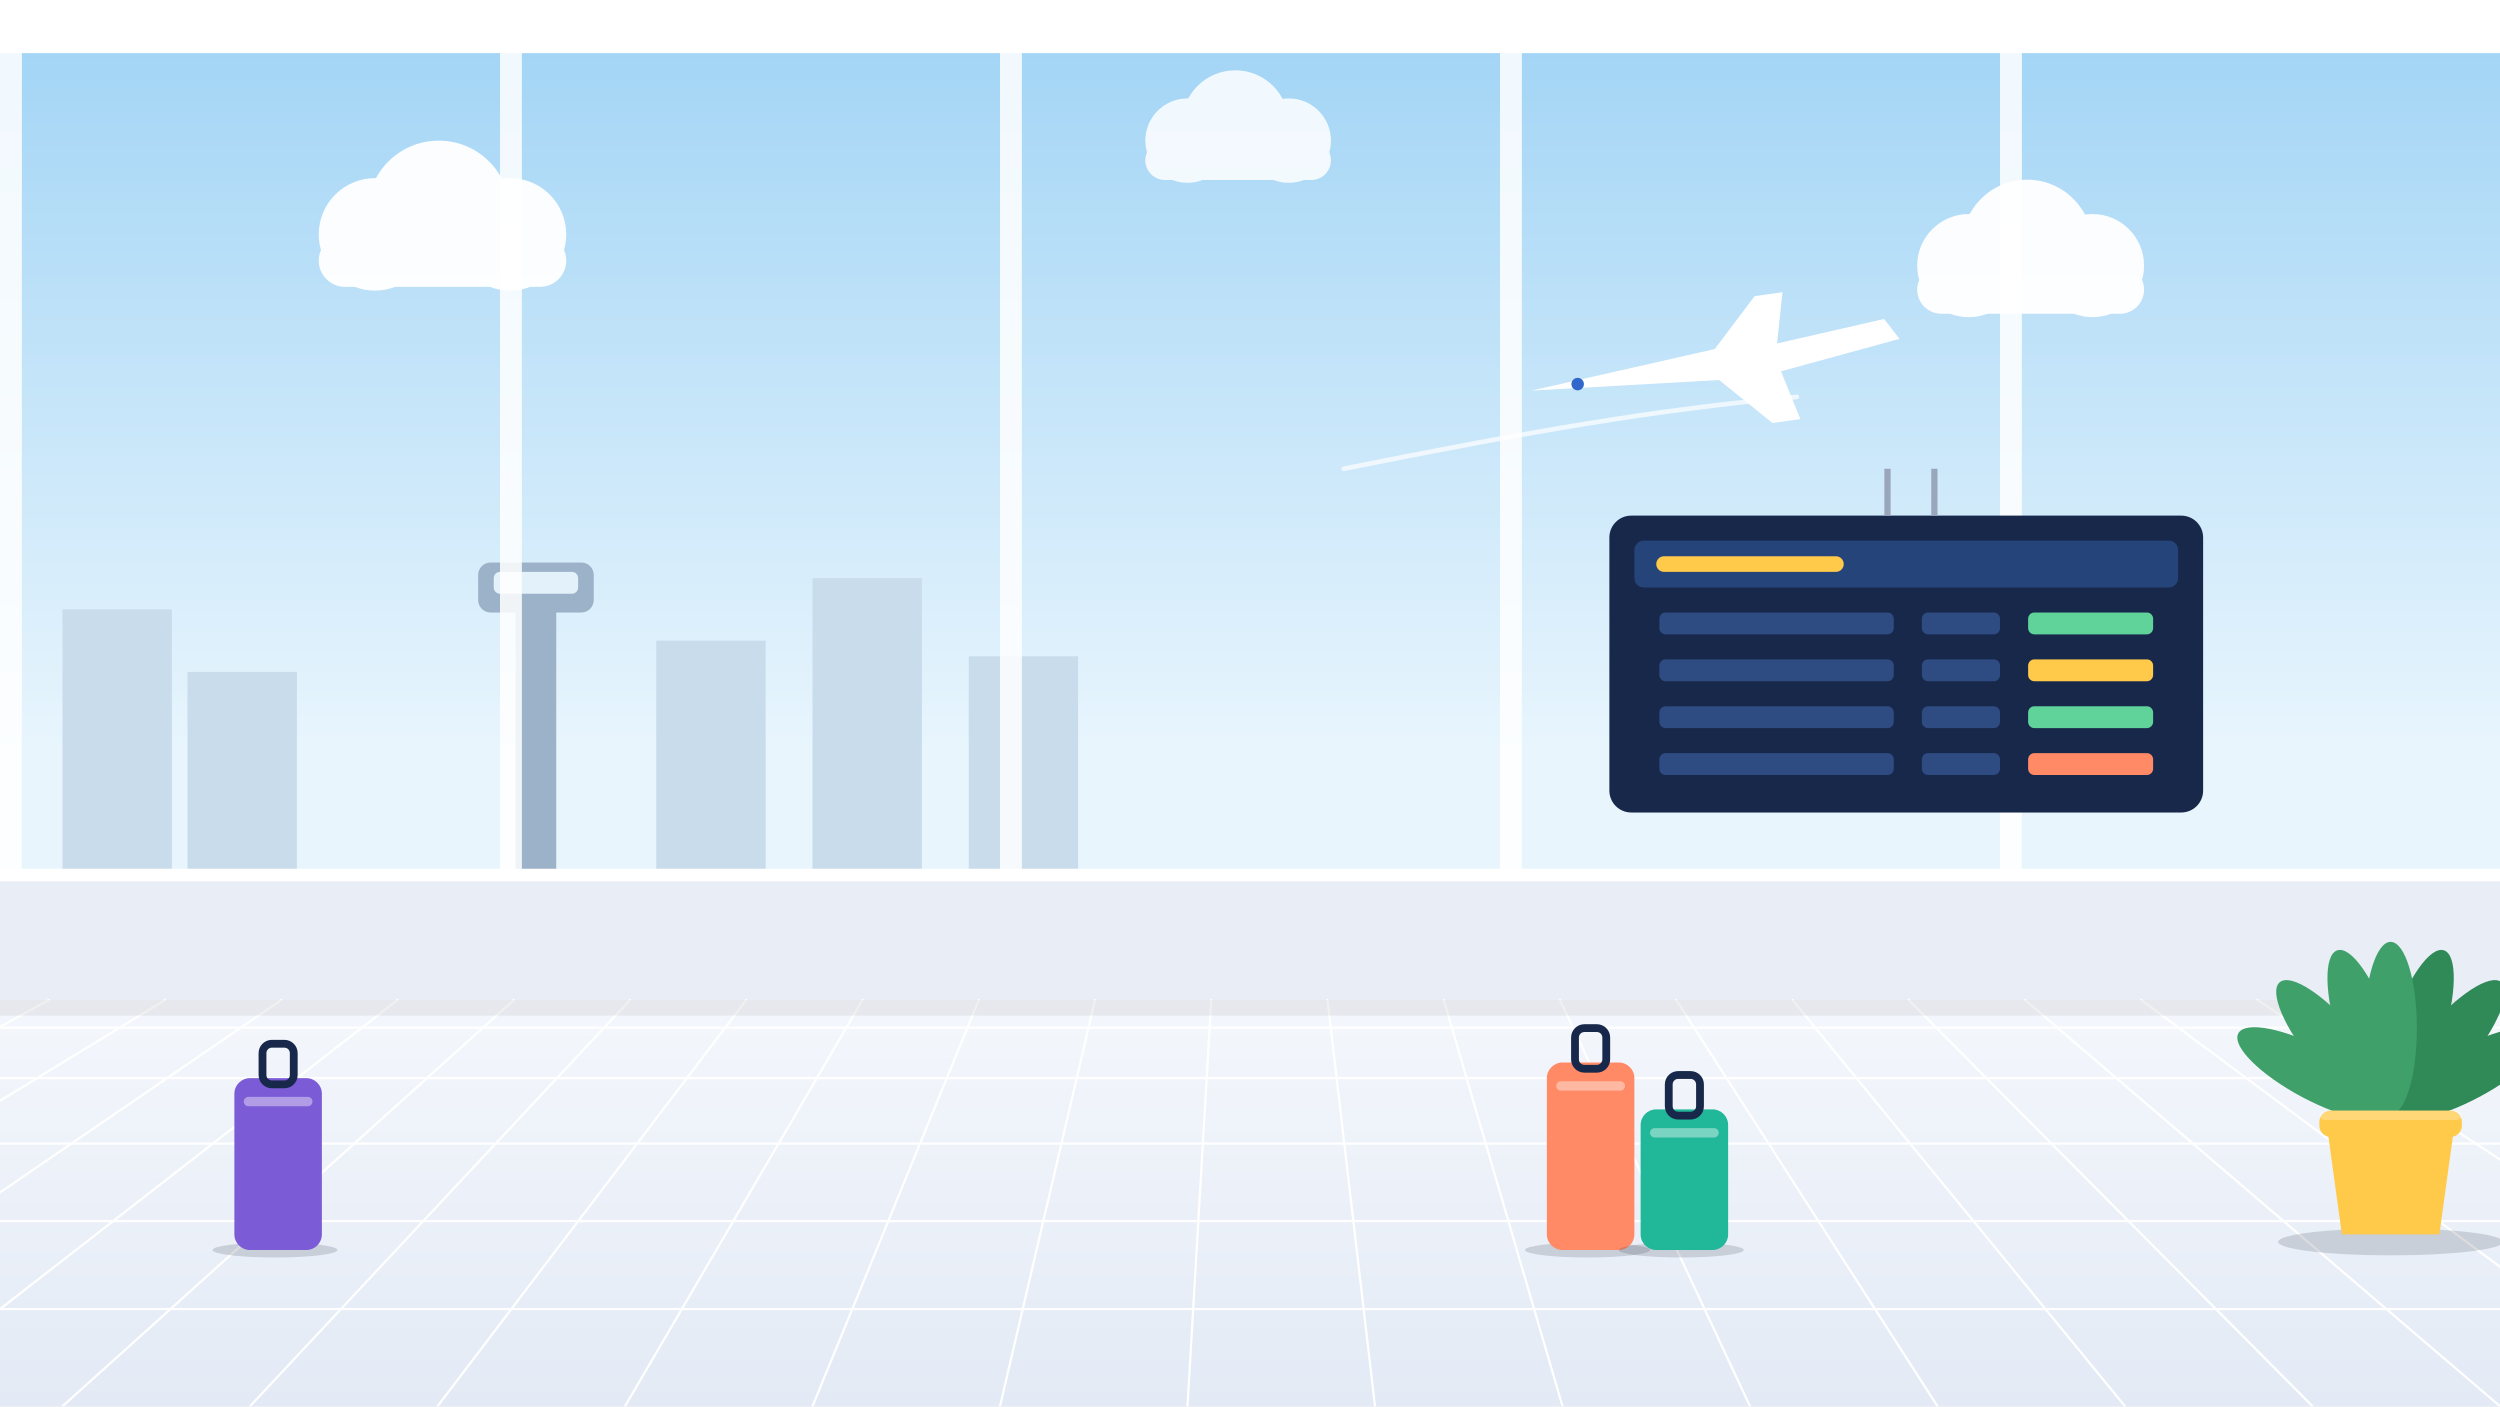
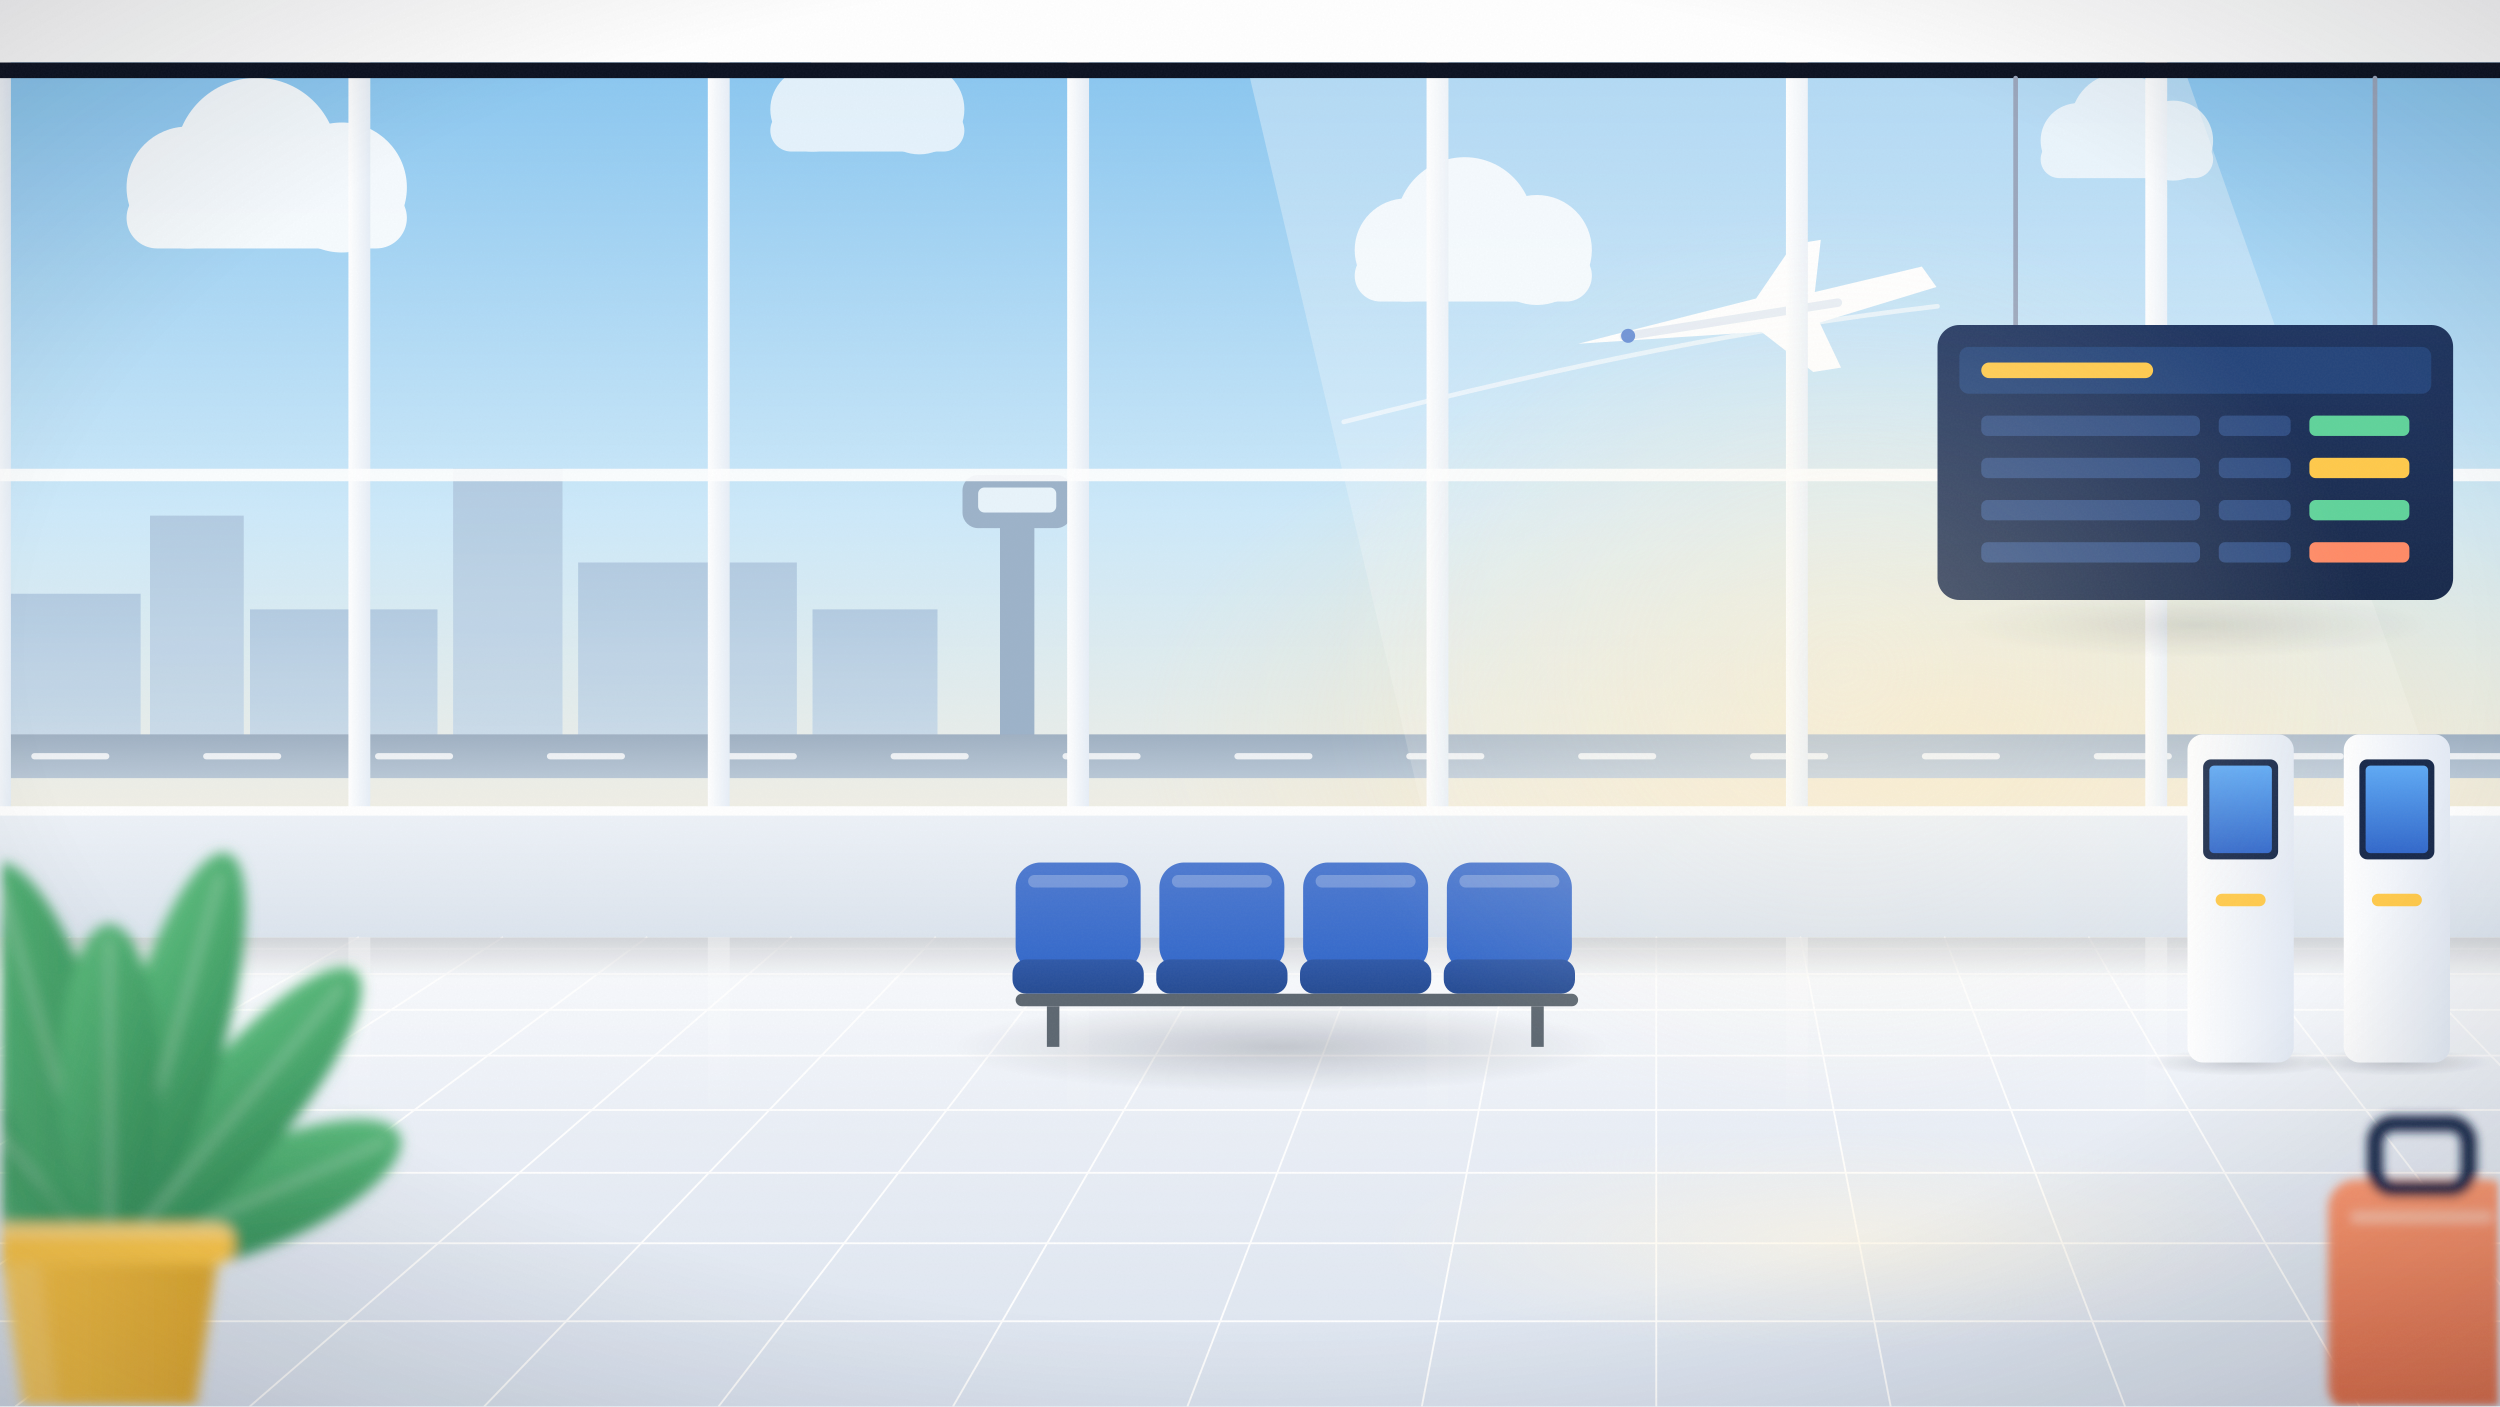
<svg xmlns="http://www.w3.org/2000/svg" viewBox="0 0 1600 900" preserveAspectRatio="xMidYMax slice">
-   <rect x="0.0" y="0.0" width="1600.0" height="900.0" rx="0" fill="#E8F5FD" />
  <defs>
-     <linearGradient id="tsky" x1="0" y1="0" x2="0" y2="1">
-       <stop offset="0" stop-color="#9FD3F5" />
-       <stop offset=".75" stop-color="#E8F5FD" />
-     </linearGradient>
+     <linearGradient id="l1" x1="0" y1="0" x2="0" y2="1">
+       <stop offset="0" stop-color="#7FC1EF" stop-opacity="1" />
+       <stop offset="0.55" stop-color="#CDE9FA" stop-opacity="1" />
+       <stop offset="1" stop-color="#FFF1DC" stop-opacity="1" />
+     </linearGradient>
+     <radialGradient id="r2" cx="0.5" cy="0.5" r="0.5">
+       <stop offset="0" stop-color="#FFE2A8" stop-opacity="0.55" />
+       <stop offset="1" stop-color="#FFE2A8" stop-opacity="0" />
+     </radialGradient>
+     <linearGradient id="l3" x1="0" y1="0" x2="0" y2="1">
+       <stop offset="0" stop-color="#AFC8DF" stop-opacity="1" />
+       <stop offset="1" stop-color="#C9DBEA" stop-opacity="1" />
+     </linearGradient>
+     <linearGradient id="l4" x1="0" y1="0" x2="0" y2="1">
+       <stop offset="0" stop-color="#AFC8DF" stop-opacity="1" />
+       <stop offset="1" stop-color="#C9DBEA" stop-opacity="1" />
+     </linearGradient>
+     <linearGradient id="l5" x1="0" y1="0" x2="0" y2="1">
+       <stop offset="0" stop-color="#AFC8DF" stop-opacity="1" />
+       <stop offset="1" stop-color="#C9DBEA" stop-opacity="1" />
+     </linearGradient>
+     <linearGradient id="l6" x1="0" y1="0" x2="0" y2="1">
+       <stop offset="0" stop-color="#AFC8DF" stop-opacity="1" />
+       <stop offset="1" stop-color="#C9DBEA" stop-opacity="1" />
+     </linearGradient>
+     <linearGradient id="l7" x1="0" y1="0" x2="0" y2="1">
+       <stop offset="0" stop-color="#AFC8DF" stop-opacity="1" />
+       <stop offset="1" stop-color="#C9DBEA" stop-opacity="1" />
+     </linearGradient>
+     <linearGradient id="l8" x1="0" y1="0" x2="0" y2="1">
+       <stop offset="0" stop-color="#AFC8DF" stop-opacity="1" />
+       <stop offset="1" stop-color="#C9DBEA" stop-opacity="1" />
+     </linearGradient>
+     <linearGradient id="l9" x1="0" y1="0" x2="0" y2="1">
+       <stop offset="0" stop-color="#9FB0C2" stop-opacity="1" />
+       <stop offset="1" stop-color="#B8C7D6" stop-opacity="1" />
+     </linearGradient>
+     <linearGradient id="l10" x1="0" y1="0" x2="1" y2="0">
+       <stop offset="0" stop-color="#FFFFFF" stop-opacity="1" />
+       <stop offset="1" stop-color="#E6EEF7" stop-opacity="1" />
+     </linearGradient>
+     <linearGradient id="l11" x1="0" y1="0" x2="1" y2="0">
+       <stop offset="0" stop-color="#FFFFFF" stop-opacity="1" />
+       <stop offset="1" stop-color="#E6EEF7" stop-opacity="1" />
+     </linearGradient>
+     <linearGradient id="l12" x1="0" y1="0" x2="1" y2="0">
+       <stop offset="0" stop-color="#FFFFFF" stop-opacity="1" />
+       <stop offset="1" stop-color="#E6EEF7" stop-opacity="1" />
+     </linearGradient>
+     <linearGradient id="l13" x1="0" y1="0" x2="1" y2="0">
+       <stop offset="0" stop-color="#FFFFFF" stop-opacity="1" />
+       <stop offset="1" stop-color="#E6EEF7" stop-opacity="1" />
+     </linearGradient>
+     <linearGradient id="l14" x1="0" y1="0" x2="1" y2="0">
+       <stop offset="0" stop-color="#FFFFFF" stop-opacity="1" />
+       <stop offset="1" stop-color="#E6EEF7" stop-opacity="1" />
+     </linearGradient>
+     <linearGradient id="l15" x1="0" y1="0" x2="1" y2="0">
+       <stop offset="0" stop-color="#FFFFFF" stop-opacity="1" />
+       <stop offset="1" stop-color="#E6EEF7" stop-opacity="1" />
+     </linearGradient>
+     <linearGradient id="l16" x1="0" y1="0" x2="1" y2="0">
+       <stop offset="0" stop-color="#FFFFFF" stop-opacity="1" />
+       <stop offset="1" stop-color="#E6EEF7" stop-opacity="1" />
+     </linearGradient>
+     <linearGradient id="l17" x1="0" y1="0" x2="0" y2="1">
+       <stop offset="0" stop-color="#FFF4D6" stop-opacity="0.35" />
+       <stop offset="1" stop-color="#FFF4D6" stop-opacity="0" />
+     </linearGradient>
+     <linearGradient id="l18" x1="0" y1="0" x2="0" y2="1">
+       <stop offset="0" stop-color="#EDF2F8" stop-opacity="1" />
+       <stop offset="1" stop-color="#DCE4EE" stop-opacity="1" />
+     </linearGradient>
+     <radialGradient id="r19" cx="0.5" cy="0.5" r="0.5">
+       <stop offset="0" stop-color="#0A1020" stop-opacity="0.12" />
+       <stop offset="1" stop-color="#0A1020" stop-opacity="0" />
+     </radialGradient>
+     <linearGradient id="l20" x1="0" y1="0" x2="0" y2="1">
+       <stop offset="0" stop-color="#1E3460" stop-opacity="1" />
+       <stop offset="1" stop-color="#17284A" stop-opacity="1" />
+     </linearGradient>
+     <linearGradient id="l21" x1="0" y1="0" x2="0" y2="1">
+       <stop offset="0" stop-color="#F3F6FB" stop-opacity="1" />
+       <stop offset="1" stop-color="#DCE4F0" stop-opacity="1" />
+     </linearGradient>
+     <linearGradient id="l22" x1="0" y1="0" x2="0" y2="1">
+       <stop offset="0" stop-color="#FFFFFF" stop-opacity="0.55" />
+       <stop offset="1" stop-color="#FFFFFF" stop-opacity="0" />
+     </linearGradient>
+     <linearGradient id="l23" x1="0" y1="0" x2="0" y2="1">
+       <stop offset="0" stop-color="#0A1020" stop-opacity="0.16" />
+       <stop offset="1" stop-color="#0A1020" stop-opacity="0" />
+     </linearGradient>
+     <linearGradient id="l24" x1="0" y1="0" x2="0" y2="1">
+       <stop offset="0" stop-color="#FFFFFF" stop-opacity="0.35" />
+       <stop offset="1" stop-color="#FFFFFF" stop-opacity="0" />
+     </linearGradient>
+     <linearGradient id="l25" x1="0" y1="0" x2="0" y2="1">
+       <stop offset="0" stop-color="#FFFFFF" stop-opacity="0.35" />
+       <stop offset="1" stop-color="#FFFFFF" stop-opacity="0" />
+     </linearGradient>
+     <linearGradient id="l26" x1="0" y1="0" x2="0" y2="1">
+       <stop offset="0" stop-color="#FFFFFF" stop-opacity="0.35" />
+       <stop offset="1" stop-color="#FFFFFF" stop-opacity="0" />
+     </linearGradient>
+     <linearGradient id="l27" x1="0" y1="0" x2="0" y2="1">
+       <stop offset="0" stop-color="#FFFFFF" stop-opacity="0.35" />
+       <stop offset="1" stop-color="#FFFFFF" stop-opacity="0" />
+     </linearGradient>
+     <linearGradient id="l28" x1="0" y1="0" x2="0" y2="1">
+       <stop offset="0" stop-color="#FFFFFF" stop-opacity="0.35" />
+       <stop offset="1" stop-color="#FFFFFF" stop-opacity="0" />
+     </linearGradient>
+     <linearGradient id="l29" x1="0" y1="0" x2="0" y2="1">
+       <stop offset="0" stop-color="#FFFFFF" stop-opacity="0.35" />
+       <stop offset="1" stop-color="#FFFFFF" stop-opacity="0" />
+     </linearGradient>
+     <linearGradient id="l30" x1="0" y1="0" x2="0" y2="1">
+       <stop offset="0" stop-color="#FFFFFF" stop-opacity="0.35" />
+       <stop offset="1" stop-color="#FFFFFF" stop-opacity="0" />
+     </linearGradient>
+     <radialGradient id="r31" cx="0.5" cy="0.5" r="0.5">
+       <stop offset="0" stop-color="#0A1020" stop-opacity="0.2" />
+       <stop offset="1" stop-color="#0A1020" stop-opacity="0" />
+     </radialGradient>
+     <linearGradient id="l32" x1="0" y1="0" x2="0" y2="1">
+       <stop offset="0" stop-color="#4E7AD0" stop-opacity="1" />
+       <stop offset="1" stop-color="#3167CA" stop-opacity="1" />
+     </linearGradient>
+     <linearGradient id="l33" x1="0" y1="0" x2="0" y2="1">
+       <stop offset="0" stop-color="#2E58A8" stop-opacity="1" />
+       <stop offset="1" stop-color="#244A92" stop-opacity="1" />
+     </linearGradient>
+     <linearGradient id="l34" x1="0" y1="0" x2="0" y2="1">
+       <stop offset="0" stop-color="#4E7AD0" stop-opacity="1" />
+       <stop offset="1" stop-color="#3167CA" stop-opacity="1" />
+     </linearGradient>
+     <linearGradient id="l35" x1="0" y1="0" x2="0" y2="1">
+       <stop offset="0" stop-color="#2E58A8" stop-opacity="1" />
+       <stop offset="1" stop-color="#244A92" stop-opacity="1" />
+     </linearGradient>
+     <linearGradient id="l36" x1="0" y1="0" x2="0" y2="1">
+       <stop offset="0" stop-color="#4E7AD0" stop-opacity="1" />
+       <stop offset="1" stop-color="#3167CA" stop-opacity="1" />
+     </linearGradient>
+     <linearGradient id="l37" x1="0" y1="0" x2="0" y2="1">
+       <stop offset="0" stop-color="#2E58A8" stop-opacity="1" />
+       <stop offset="1" stop-color="#244A92" stop-opacity="1" />
+     </linearGradient>
+     <linearGradient id="l38" x1="0" y1="0" x2="0" y2="1">
+       <stop offset="0" stop-color="#4E7AD0" stop-opacity="1" />
+       <stop offset="1" stop-color="#3167CA" stop-opacity="1" />
+     </linearGradient>
+     <linearGradient id="l39" x1="0" y1="0" x2="0" y2="1">
+       <stop offset="0" stop-color="#2E58A8" stop-opacity="1" />
+       <stop offset="1" stop-color="#244A92" stop-opacity="1" />
+     </linearGradient>
+     <radialGradient id="r40" cx="0.5" cy="0.5" r="0.5">
+       <stop offset="0" stop-color="#0A1020" stop-opacity="0.18" />
+       <stop offset="1" stop-color="#0A1020" stop-opacity="0" />
+     </radialGradient>
+     <linearGradient id="l41" x1="0" y1="0" x2="1" y2="0">
+       <stop offset="0" stop-color="#FFFFFF" stop-opacity="1" />
+       <stop offset="1" stop-color="#E3EAF5" stop-opacity="1" />
+     </linearGradient>
+     <linearGradient id="l42" x1="0" y1="0" x2="0" y2="1">
+       <stop offset="0" stop-color="#5DA9F5" stop-opacity="1" />
+       <stop offset="1" stop-color="#3167CA" stop-opacity="1" />
+     </linearGradient>
+     <radialGradient id="r43" cx="0.5" cy="0.5" r="0.5">
+       <stop offset="0" stop-color="#0A1020" stop-opacity="0.18" />
+       <stop offset="1" stop-color="#0A1020" stop-opacity="0" />
+     </radialGradient>
+     <linearGradient id="l44" x1="0" y1="0" x2="1" y2="0">
+       <stop offset="0" stop-color="#FFFFFF" stop-opacity="1" />
+       <stop offset="1" stop-color="#E3EAF5" stop-opacity="1" />
+     </linearGradient>
+     <linearGradient id="l45" x1="0" y1="0" x2="0" y2="1">
+       <stop offset="0" stop-color="#5DA9F5" stop-opacity="1" />
+       <stop offset="1" stop-color="#3167CA" stop-opacity="1" />
+     </linearGradient>
+     <radialGradient id="r46" cx="0.5" cy="0.5" r="0.5">
+       <stop offset="0" stop-color="#FFF6E0" stop-opacity="0.6" />
+       <stop offset="0.6" stop-color="#FFF6E0" stop-opacity="0.21" />
+       <stop offset="1" stop-color="#FFF6E0" stop-opacity="0" />
+     </radialGradient>
+     <radialGradient id="r47" cx="0.5" cy="0.5" r="0.5">
+       <stop offset="0" stop-color="#FFF6E0" stop-opacity="0.3" />
+       <stop offset="1" stop-color="#FFF6E0" stop-opacity="0" />
+     </radialGradient>
+     <linearGradient id="l48" x1="0" y1="0" x2="0" y2="1">
+       <stop offset="0" stop-color="#FF9A72" stop-opacity="1" />
+       <stop offset="1" stop-color="#E06E4A" stop-opacity="1" />
+     </linearGradient>
+     <filter id="b49" x="-20%" y="-20%" width="140%" height="140%">
+       <feGaussianBlur stdDeviation="3" />
+     </filter>
+     <linearGradient id="l50" x1="0" y1="0" x2="1" y2="1">
+       <stop offset="0" stop-color="#5DBF7E" stop-opacity="1" />
+       <stop offset="1" stop-color="#2E8A55" stop-opacity="1" />
+     </linearGradient>
+     <linearGradient id="l51" x1="0" y1="0" x2="1" y2="0">
+       <stop offset="0" stop-color="#FFC94A" stop-opacity="1" />
+       <stop offset="1" stop-color="#E0A92E" stop-opacity="1" />
+     </linearGradient>
+     <radialGradient id="r52" cx="0.5" cy="0.5" r="0.5">
+       <stop offset="0" stop-color="#0A1020" stop-opacity="0.25" />
+       <stop offset="1" stop-color="#0A1020" stop-opacity="0" />
+     </radialGradient>
+     <filter id="b53" x="-20%" y="-20%" width="140%" height="140%">
+       <feGaussianBlur stdDeviation="2.5" />
+     </filter>
+     <filter id="g54" x="0" y="0" width="100%" height="100%">
+       <feTurbulence type="fractalNoise" baseFrequency=".85" numOctaves="2" stitchTiles="stitch" />
+       <feColorMatrix type="matrix" values="0 0 0 0 .5  0 0 0 0 .5  0 0 0 0 .5  0 0 0 .055 0" />
+     </filter>
+     <radialGradient id="r55" cx="0.5" cy="0.46" r="0.78">
+       <stop offset="0" stop-color="#000" stop-opacity="0" />
+       <stop offset="0.62" stop-color="#000" stop-opacity="0" />
+       <stop offset="1" stop-color="#0A1020" stop-opacity="0.2" />
+     </radialGradient>
  </defs>
-   <rect x="0.0" y="0.0" width="1600.0" height="640.0" rx="0" fill="url(#tsky)" />
-   <g transform="translate(240,150) scale(1.2)" opacity="0.95">
+   <rect x="0.0" y="0.0" width="1600.0" height="900.0" rx="0" fill="#CDE9FA" />
+   <rect x="0.0" y="0.0" width="1600.0" height="600.0" rx="0" fill="url(#l1)" />
+   <ellipse cx="1250.0" cy="470.0" rx="520.0" ry="260.0" fill="url(#r2)" />
+   <g transform="translate(120,120) scale(1.3)" opacity="0.9">
    <circle cx="0.0" cy="0.0" r="30.0" fill="#FFFFFF" />
-     <circle cx="34.0" cy="-12.0" r="38.0" fill="#FFFFFF" />
-     <circle cx="72.0" cy="0.0" r="30.0" fill="#FFFFFF" />
-     <rect x="-30.0" y="0.0" width="132.0" height="28.0" rx="14" fill="#FFFFFF" />
-   </g>
-   <g transform="translate(760,90) scale(0.9)" opacity="0.85">
+     <circle cx="34.0" cy="-14.0" r="40.0" fill="#FFFFFF" />
+     <circle cx="76.0" cy="0.0" r="32.0" fill="#FFFFFF" />
+     <rect x="-30.0" y="0.0" width="138.0" height="30.0" rx="15" fill="#FFFFFF" />
+   </g>
+   <g transform="translate(520,70) scale(0.9)" opacity="0.75">
    <circle cx="0.0" cy="0.0" r="30.0" fill="#FFFFFF" />
-     <circle cx="34.0" cy="-12.0" r="38.0" fill="#FFFFFF" />
-     <circle cx="72.0" cy="0.0" r="30.0" fill="#FFFFFF" />
-     <rect x="-30.0" y="0.0" width="132.0" height="28.0" rx="14" fill="#FFFFFF" />
-   </g>
-   <g transform="translate(1260,170) scale(1.1)" opacity="0.95">
+     <circle cx="34.0" cy="-14.0" r="40.0" fill="#FFFFFF" />
+     <circle cx="76.0" cy="0.0" r="32.0" fill="#FFFFFF" />
+     <rect x="-30.0" y="0.0" width="138.0" height="30.0" rx="15" fill="#FFFFFF" />
+   </g>
+   <g transform="translate(900,160) scale(1.1)" opacity="0.85">
    <circle cx="0.0" cy="0.0" r="30.0" fill="#FFFFFF" />
-     <circle cx="34.0" cy="-12.0" r="38.0" fill="#FFFFFF" />
-     <circle cx="72.0" cy="0.0" r="30.0" fill="#FFFFFF" />
-     <rect x="-30.0" y="0.0" width="132.0" height="28.0" rx="14" fill="#FFFFFF" />
-   </g>
-   <g transform="translate(980,250) rotate(-8)">
-     <path d="M0 0 L120 -10 L150 -40 L168 -40 L160 -8 L230 -14 L238 0 L160 10 L168 42 L150 42 L120 10 Z" fill="#FFFFFF" />
-     <circle cx="30.0" cy="0.0" r="4.0" fill="#3167CA" />
-   </g>
-   <path d="M1150 254 C1060 262 980 276 860 300" fill="none" stroke="#FFFFFF" stroke-width="3" stroke-linecap="round" stroke-linejoin="round" opacity="0.7" />
-   <rect x="330.0" y="380.0" width="26.0" height="200.0" rx="0" fill="#9CB2C9" />
-   <rect x="306.0" y="360.0" width="74.0" height="32.0" rx="8" fill="#9CB2C9" />
-   <rect x="316.0" y="366.0" width="54.0" height="14.0" rx="4" fill="#E2F1FA" />
-   <rect x="40.0" y="390.0" width="70.0" height="200.0" rx="0" fill="#C9DCEC" />
-   <rect x="120.0" y="430.0" width="70.0" height="160.0" rx="0" fill="#C9DCEC" />
-   <rect x="420.0" y="410.0" width="70.0" height="180.0" rx="0" fill="#C9DCEC" />
-   <rect x="520.0" y="370.0" width="70.0" height="220.0" rx="0" fill="#C9DCEC" />
-   <rect x="620.0" y="420.0" width="70.0" height="170.0" rx="0" fill="#C9DCEC" />
-   <rect x="0.0" y="0.0" width="14.0" height="640.0" rx="0" fill="#FFFFFF" opacity="0.85" />
-   <rect x="320.0" y="0.0" width="14.0" height="640.0" rx="0" fill="#FFFFFF" opacity="0.85" />
-   <rect x="640.0" y="0.0" width="14.0" height="640.0" rx="0" fill="#FFFFFF" opacity="0.85" />
-   <rect x="960.0" y="0.0" width="14.0" height="640.0" rx="0" fill="#FFFFFF" opacity="0.85" />
-   <rect x="1280.0" y="0.0" width="14.0" height="640.0" rx="0" fill="#FFFFFF" opacity="0.85" />
-   <rect x="1600.0" y="0.0" width="14.0" height="640.0" rx="0" fill="#FFFFFF" opacity="0.85" />
-   <rect x="0.0" y="0.0" width="1600.0" height="34.0" rx="0" fill="#FFFFFF" />
-   <rect x="0.0" y="560.0" width="1600.0" height="80.0" rx="0" fill="#E9EEF6" />
-   <rect x="0.0" y="556.0" width="1600.0" height="8.0" rx="0" fill="#FFFFFF" />
-   <rect x="1030.0" y="330.0" width="380.0" height="190.0" rx="14" fill="#17284A" />
-   <rect x="1046.0" y="346.0" width="348.0" height="30.0" rx="6" fill="#24447A" />
-   <rect x="1060.0" y="356.0" width="120.0" height="10.0" rx="5" fill="#FFC94A" />
-   <rect x="1062.0" y="392.0" width="150.0" height="14.0" rx="4" fill="#2E4C82" />
-   <rect x="1230.0" y="392.0" width="50.0" height="14.0" rx="4" fill="#2E4C82" />
-   <rect x="1298.0" y="392.0" width="80.0" height="14.0" rx="4" fill="#5FD39A" />
-   <rect x="1062.0" y="422.0" width="150.0" height="14.0" rx="4" fill="#2E4C82" />
-   <rect x="1230.0" y="422.0" width="50.0" height="14.0" rx="4" fill="#2E4C82" />
-   <rect x="1298.0" y="422.0" width="80.0" height="14.0" rx="4" fill="#FFC94A" />
-   <rect x="1062.0" y="452.0" width="150.0" height="14.0" rx="4" fill="#2E4C82" />
-   <rect x="1230.0" y="452.0" width="50.0" height="14.0" rx="4" fill="#2E4C82" />
-   <rect x="1298.0" y="452.0" width="80.0" height="14.0" rx="4" fill="#5FD39A" />
-   <rect x="1062.0" y="482.0" width="150.0" height="14.0" rx="4" fill="#2E4C82" />
-   <rect x="1230.0" y="482.0" width="50.0" height="14.0" rx="4" fill="#2E4C82" />
-   <rect x="1298.0" y="482.0" width="80.0" height="14.0" rx="4" fill="#FF8A65" />
-   <rect x="1206.0" y="300.0" width="4.0" height="30.0" rx="0" fill="#9AA6BC" />
-   <rect x="1236.0" y="300.0" width="4.0" height="30.0" rx="0" fill="#9AA6BC" />
-   <defs>
-     <linearGradient id="fl" x1="0" y1="0" x2="0" y2="1">
-       <stop offset="0" stop-color="#F4F7FC" />
-       <stop offset="1" stop-color="#E3EAF5" />
-     </linearGradient>
-   </defs>
-   <rect x="0.0" y="640.0" width="1600.0" height="260.0" rx="0" fill="url(#fl)" />
-   <path d="M0 657.7 H1600" fill="none" stroke="#FFFFFF" stroke-width="1.4" stroke-linecap="round" stroke-linejoin="round" />
-   <path d="M0 690.0 H1600" fill="none" stroke="#FFFFFF" stroke-width="1.4" stroke-linecap="round" stroke-linejoin="round" />
-   <path d="M0 731.9 H1600" fill="none" stroke="#FFFFFF" stroke-width="1.4" stroke-linecap="round" stroke-linejoin="round" />
-   <path d="M0 781.5 H1600" fill="none" stroke="#FFFFFF" stroke-width="1.4" stroke-linecap="round" stroke-linejoin="round" />
-   <path d="M0 837.8 H1600" fill="none" stroke="#FFFFFF" stroke-width="1.4" stroke-linecap="round" stroke-linejoin="round" />
-   <path d="M-192.0 640 L-800.0 900" fill="none" stroke="#FFFFFF" stroke-width="1.4" stroke-linecap="round" stroke-linejoin="round" />
-   <path d="M-117.6 640 L-680.0 900" fill="none" stroke="#FFFFFF" stroke-width="1.4" stroke-linecap="round" stroke-linejoin="round" />
-   <path d="M-43.2 640 L-560.0 900" fill="none" stroke="#FFFFFF" stroke-width="1.4" stroke-linecap="round" stroke-linejoin="round" />
-   <path d="M31.2 640 L-440.0 900" fill="none" stroke="#FFFFFF" stroke-width="1.4" stroke-linecap="round" stroke-linejoin="round" />
-   <path d="M105.6 640 L-320.0 900" fill="none" stroke="#FFFFFF" stroke-width="1.4" stroke-linecap="round" stroke-linejoin="round" />
-   <path d="M180.0 640 L-200.0 900" fill="none" stroke="#FFFFFF" stroke-width="1.4" stroke-linecap="round" stroke-linejoin="round" />
-   <path d="M254.4 640 L-80.0 900" fill="none" stroke="#FFFFFF" stroke-width="1.4" stroke-linecap="round" stroke-linejoin="round" />
-   <path d="M328.8 640 L40.0 900" fill="none" stroke="#FFFFFF" stroke-width="1.4" stroke-linecap="round" stroke-linejoin="round" />
-   <path d="M403.2 640 L160.0 900" fill="none" stroke="#FFFFFF" stroke-width="1.4" stroke-linecap="round" stroke-linejoin="round" />
-   <path d="M477.6 640 L280.0 900" fill="none" stroke="#FFFFFF" stroke-width="1.4" stroke-linecap="round" stroke-linejoin="round" />
-   <path d="M552.0 640 L400.0 900" fill="none" stroke="#FFFFFF" stroke-width="1.4" stroke-linecap="round" stroke-linejoin="round" />
-   <path d="M626.4 640 L520.0 900" fill="none" stroke="#FFFFFF" stroke-width="1.4" stroke-linecap="round" stroke-linejoin="round" />
-   <path d="M700.8 640 L640.0 900" fill="none" stroke="#FFFFFF" stroke-width="1.4" stroke-linecap="round" stroke-linejoin="round" />
-   <path d="M775.2 640 L760.0 900" fill="none" stroke="#FFFFFF" stroke-width="1.4" stroke-linecap="round" stroke-linejoin="round" />
-   <path d="M849.6 640 L880.0 900" fill="none" stroke="#FFFFFF" stroke-width="1.4" stroke-linecap="round" stroke-linejoin="round" />
-   <path d="M924.0 640 L1000.0 900" fill="none" stroke="#FFFFFF" stroke-width="1.4" stroke-linecap="round" stroke-linejoin="round" />
-   <path d="M998.4 640 L1120.0 900" fill="none" stroke="#FFFFFF" stroke-width="1.4" stroke-linecap="round" stroke-linejoin="round" />
-   <path d="M1072.8 640 L1240.0 900" fill="none" stroke="#FFFFFF" stroke-width="1.4" stroke-linecap="round" stroke-linejoin="round" />
-   <path d="M1147.2 640 L1360.0 900" fill="none" stroke="#FFFFFF" stroke-width="1.4" stroke-linecap="round" stroke-linejoin="round" />
-   <path d="M1221.6 640 L1480.0 900" fill="none" stroke="#FFFFFF" stroke-width="1.4" stroke-linecap="round" stroke-linejoin="round" />
-   <path d="M1296.0 640 L1600.0 900" fill="none" stroke="#FFFFFF" stroke-width="1.4" stroke-linecap="round" stroke-linejoin="round" />
-   <path d="M1370.4 640 L1720.0 900" fill="none" stroke="#FFFFFF" stroke-width="1.4" stroke-linecap="round" stroke-linejoin="round" />
-   <path d="M1444.8 640 L1840.0 900" fill="none" stroke="#FFFFFF" stroke-width="1.4" stroke-linecap="round" stroke-linejoin="round" />
-   <path d="M1519.2 640 L1960.0 900" fill="none" stroke="#FFFFFF" stroke-width="1.4" stroke-linecap="round" stroke-linejoin="round" />
-   <path d="M1593.6 640 L2080.0 900" fill="none" stroke="#FFFFFF" stroke-width="1.4" stroke-linecap="round" stroke-linejoin="round" />
-   <path d="M1668.0 640 L2200.0 900" fill="none" stroke="#FFFFFF" stroke-width="1.4" stroke-linecap="round" stroke-linejoin="round" />
-   <path d="M1742.4 640 L2320.0 900" fill="none" stroke="#FFFFFF" stroke-width="1.4" stroke-linecap="round" stroke-linejoin="round" />
-   <rect x="0.0" y="640.0" width="1600.0" height="10.0" rx="0" fill="#000000" opacity="0.06" />
-   <ellipse cx="1016.0" cy="800.0" rx="40.0" ry="4.8" fill="#1A2236" opacity="0.16" />
-   <rect x="990.0" y="680.0" width="56.0" height="120.0" rx="10" fill="#FF8A65" />
-   <rect x="1008.0" y="658.0" width="20.0" height="26.0" rx="6" fill="none" stroke="#17284A" stroke-width="5" />
-   <rect x="996.0" y="692.0" width="44.0" height="6.0" rx="3" fill="#FFFFFF" opacity="0.4" />
-   <ellipse cx="1076.0" cy="800.0" rx="40.0" ry="4.8" fill="#1A2236" opacity="0.16" />
-   <rect x="1050.0" y="710.0" width="56.0" height="90.0" rx="10" fill="#21B799" />
-   <rect x="1068.0" y="688.0" width="20.0" height="26.0" rx="6" fill="none" stroke="#17284A" stroke-width="5" />
-   <rect x="1056.0" y="722.0" width="44.0" height="6.0" rx="3" fill="#FFFFFF" opacity="0.4" />
-   <ellipse cx="176.0" cy="800.0" rx="40.0" ry="4.8" fill="#1A2236" opacity="0.16" />
-   <rect x="150.0" y="690.0" width="56.0" height="110.0" rx="10" fill="#7B5BD6" />
-   <rect x="168.0" y="668.0" width="20.0" height="26.0" rx="6" fill="none" stroke="#17284A" stroke-width="5" />
-   <rect x="156.0" y="702.0" width="44.0" height="6.0" rx="3" fill="#FFFFFF" opacity="0.4" />
-   <g transform="translate(1530,790) scale(1.2)">
-     <ellipse cx="0.0" cy="4.0" rx="60.0" ry="7.2" fill="#1A2236" opacity="0.16" />
-     <g transform="translate(0,-6)">
-       <ellipse cx="0" cy="-104" rx="14" ry="46" fill="#3FA06A" transform="rotate(-62 0 -58)" />
-       <ellipse cx="0" cy="-104" rx="14" ry="46" fill="#2F8A58" transform="rotate(62 0 -58)" />
-       <ellipse cx="0" cy="-104" rx="14" ry="46" fill="#3FA06A" transform="rotate(-40 0 -58)" />
-       <ellipse cx="0" cy="-104" rx="14" ry="46" fill="#2F8A58" transform="rotate(40 0 -58)" />
-       <ellipse cx="0" cy="-104" rx="14" ry="46" fill="#3FA06A" transform="rotate(-18 0 -58)" />
-       <ellipse cx="0" cy="-104" rx="14" ry="46" fill="#2F8A58" transform="rotate(18 0 -58)" />
-       <ellipse cx="0" cy="-104" rx="14" ry="46" fill="#3FA06A" transform="rotate(0 0 -58)" />
-     </g>
-     <path d="M-34 -58 H34 L26 0 H-26 Z" fill="#FFC94A" />
-     <rect x="-38.0" y="-66.0" width="76.0" height="14.0" rx="6" fill="#FFC94A" />
-     <rect x="-38.0" y="-66.0" width="76.0" height="5.0" rx="3" fill="#FFFFFF" opacity="0.25" />
-   </g>
+     <circle cx="34.0" cy="-14.0" r="40.0" fill="#FFFFFF" />
+     <circle cx="76.0" cy="0.0" r="32.0" fill="#FFFFFF" />
+     <rect x="-30.0" y="0.0" width="138.0" height="30.0" rx="15" fill="#FFFFFF" />
+   </g>
+   <g transform="translate(1330,90) scale(0.8)" opacity="0.7">
+     <circle cx="0.0" cy="0.0" r="30.0" fill="#FFFFFF" />
+     <circle cx="34.0" cy="-14.0" r="40.0" fill="#FFFFFF" />
+     <circle cx="76.0" cy="0.0" r="32.0" fill="#FFFFFF" />
+     <rect x="-30.0" y="0.0" width="138.0" height="30.0" rx="15" fill="#FFFFFF" />
+   </g>
+   <rect x="0.0" y="380.0" width="90.0" height="110.0" rx="0" fill="url(#l3)" opacity="0.9" />
+   <rect x="96.0" y="330.0" width="60.0" height="160.0" rx="0" fill="url(#l4)" opacity="0.9" />
+   <rect x="160.0" y="390.0" width="120.0" height="100.0" rx="0" fill="url(#l5)" opacity="0.9" />
+   <rect x="290.0" y="300.0" width="70.0" height="190.0" rx="0" fill="url(#l6)" opacity="0.9" />
+   <rect x="370.0" y="360.0" width="140.0" height="130.0" rx="0" fill="url(#l7)" opacity="0.9" />
+   <rect x="520.0" y="390.0" width="80.0" height="100.0" rx="0" fill="url(#l8)" opacity="0.9" />
+   <rect x="640.0" y="330.0" width="22.0" height="160.0" rx="0" fill="#9CB2C9" />
+   <rect x="616.0" y="304.0" width="70.0" height="34.0" rx="10" fill="#9CB2C9" />
+   <rect x="626.0" y="312.0" width="50.0" height="16.0" rx="4" fill="#E8F4FB" />
+   <rect x="0.0" y="470.0" width="1600.0" height="28.0" rx="0" fill="url(#l9)" />
+   <rect x="20.0" y="482.0" width="50.0" height="4.0" rx="2" fill="#FFFFFF" opacity="0.8" />
+   <rect x="130.0" y="482.0" width="50.0" height="4.0" rx="2" fill="#FFFFFF" opacity="0.8" />
+   <rect x="240.0" y="482.0" width="50.0" height="4.0" rx="2" fill="#FFFFFF" opacity="0.8" />
+   <rect x="350.0" y="482.0" width="50.0" height="4.0" rx="2" fill="#FFFFFF" opacity="0.8" />
+   <rect x="460.0" y="482.0" width="50.0" height="4.0" rx="2" fill="#FFFFFF" opacity="0.8" />
+   <rect x="570.0" y="482.0" width="50.0" height="4.0" rx="2" fill="#FFFFFF" opacity="0.8" />
+   <rect x="680.0" y="482.0" width="50.0" height="4.0" rx="2" fill="#FFFFFF" opacity="0.8" />
+   <rect x="790.0" y="482.0" width="50.0" height="4.0" rx="2" fill="#FFFFFF" opacity="0.8" />
+   <rect x="900.0" y="482.0" width="50.0" height="4.0" rx="2" fill="#FFFFFF" opacity="0.8" />
+   <rect x="1010.0" y="482.0" width="50.0" height="4.0" rx="2" fill="#FFFFFF" opacity="0.8" />
+   <rect x="1120.0" y="482.0" width="50.0" height="4.0" rx="2" fill="#FFFFFF" opacity="0.8" />
+   <rect x="1230.0" y="482.0" width="50.0" height="4.0" rx="2" fill="#FFFFFF" opacity="0.8" />
+   <rect x="1340.0" y="482.0" width="50.0" height="4.0" rx="2" fill="#FFFFFF" opacity="0.8" />
+   <rect x="1450.0" y="482.0" width="50.0" height="4.0" rx="2" fill="#FFFFFF" opacity="0.8" />
+   <rect x="1560.0" y="482.0" width="50.0" height="4.0" rx="2" fill="#FFFFFF" opacity="0.8" />
+   <g transform="translate(1010,220) rotate(-9) scale(.9)">
+     <path d="M0 0 L130 -12 L162 -46 L182 -46 L172 -10 L250 -16 L258 0 L172 12 L182 46 L162 46 L130 12 Z" fill="#FFFFFF" />
+     <rect x="30.0" y="-3.0" width="160.0" height="6.0" rx="3" fill="#DDE7F2" />
+     <circle cx="36.0" cy="0.0" r="5.0" fill="#3167CA" />
+   </g>
+   <path d="M1240 196 C1120 210 1010 232 860 270" fill="none" stroke="#FFFFFF" stroke-width="3" stroke-linecap="round" stroke-linejoin="round" opacity="0.6" />
+   <rect x="-7.0" y="0.0" width="14.0" height="600.0" rx="0" fill="url(#l10)" />
+   <rect x="223.0" y="0.0" width="14.0" height="600.0" rx="0" fill="url(#l11)" />
+   <rect x="453.0" y="0.0" width="14.0" height="600.0" rx="0" fill="url(#l12)" />
+   <rect x="683.0" y="0.0" width="14.0" height="600.0" rx="0" fill="url(#l13)" />
+   <rect x="913.0" y="0.0" width="14.0" height="600.0" rx="0" fill="url(#l14)" />
+   <rect x="1143.0" y="0.0" width="14.0" height="600.0" rx="0" fill="url(#l15)" />
+   <rect x="1373.0" y="0.0" width="14.0" height="600.0" rx="0" fill="url(#l16)" />
+   <rect x="0.0" y="0.0" width="1600.0" height="40.0" rx="0" fill="#FFFFFF" />
+   <rect x="0.0" y="40.0" width="1600.0" height="10.0" rx="0.06" fill="#0A1020" />
+   <rect x="0.0" y="300.0" width="1600.0" height="8.0" rx="0" fill="#FFFFFF" opacity="0.9" />
+   <path d="M800 50 L1400 50 L1700 900 L1000 900 Z" fill="url(#l17)" style="mix-blend-mode:screen" />
+   <rect x="0.0" y="520.0" width="1600.0" height="80.0" rx="0" fill="url(#l18)" />
+   <rect x="0.0" y="516.0" width="1600.0" height="6.0" rx="0" fill="#FFFFFF" />
+   <path d="M1290 50 V210 M1520 50 V210" fill="none" stroke="#9AA6BC" stroke-width="3" stroke-linecap="round" stroke-linejoin="round" />
+   <ellipse cx="1405.0" cy="400.0" rx="150.0" ry="21.0" fill="url(#r19)" />
+   <rect x="1240.0" y="208.0" width="330.0" height="176.0" rx="14" fill="url(#l20)" />
+   <rect x="1254.0" y="222.0" width="302.0" height="30.0" rx="6" fill="#24447A" />
+   <rect x="1268.0" y="232.0" width="110.0" height="10.0" rx="5" fill="#FFC94A" />
+   <rect x="1268.0" y="266.0" width="140.0" height="13.0" rx="4" fill="#2E4C82" />
+   <rect x="1420.0" y="266.0" width="46.0" height="13.0" rx="4" fill="#2E4C82" />
+   <rect x="1478.0" y="266.0" width="64.0" height="13.0" rx="4" fill="#5FD39A" />
+   <rect x="1268.0" y="293.0" width="140.0" height="13.0" rx="4" fill="#2E4C82" />
+   <rect x="1420.0" y="293.0" width="46.0" height="13.0" rx="4" fill="#2E4C82" />
+   <rect x="1478.0" y="293.0" width="64.0" height="13.0" rx="4" fill="#FFC94A" />
+   <rect x="1268.0" y="320.0" width="140.0" height="13.0" rx="4" fill="#2E4C82" />
+   <rect x="1420.0" y="320.0" width="46.0" height="13.0" rx="4" fill="#2E4C82" />
+   <rect x="1478.0" y="320.0" width="64.0" height="13.0" rx="4" fill="#5FD39A" />
+   <rect x="1268.0" y="347.0" width="140.0" height="13.0" rx="4" fill="#2E4C82" />
+   <rect x="1420.0" y="347.0" width="46.0" height="13.0" rx="4" fill="#2E4C82" />
+   <rect x="1478.0" y="347.0" width="64.0" height="13.0" rx="4" fill="#FF8A65" />
+   <rect x="0.0" y="600.0" width="1600.0" height="300.0" rx="0" fill="url(#l21)" />
+   <path d="M0 607.2 H1600" fill="none" stroke="#FFFFFF" stroke-width="1.2" stroke-linecap="round" stroke-linejoin="round" />
+   <path d="M0 623.3 H1600" fill="none" stroke="#FFFFFF" stroke-width="1.2" stroke-linecap="round" stroke-linejoin="round" />
+   <path d="M0 646.3 H1600" fill="none" stroke="#FFFFFF" stroke-width="1.2" stroke-linecap="round" stroke-linejoin="round" />
+   <path d="M0 675.6 H1600" fill="none" stroke="#FFFFFF" stroke-width="1.2" stroke-linecap="round" stroke-linejoin="round" />
+   <path d="M0 710.4 H1600" fill="none" stroke="#FFFFFF" stroke-width="1.2" stroke-linecap="round" stroke-linejoin="round" />
+   <path d="M0 750.6 H1600" fill="none" stroke="#FFFFFF" stroke-width="1.2" stroke-linecap="round" stroke-linejoin="round" />
+   <path d="M0 795.7 H1600" fill="none" stroke="#FFFFFF" stroke-width="1.2" stroke-linecap="round" stroke-linejoin="round" />
+   <path d="M0 845.6 H1600" fill="none" stroke="#FFFFFF" stroke-width="1.2" stroke-linecap="round" stroke-linejoin="round" />
+   <path d="M-232.3 600 L-1040.0 900" fill="none" stroke="#FFFFFF" stroke-width="1.2" stroke-linecap="round" stroke-linejoin="round" />
+   <path d="M-140.0 600 L-890.0 900" fill="none" stroke="#FFFFFF" stroke-width="1.2" stroke-linecap="round" stroke-linejoin="round" />
+   <path d="M-47.7 600 L-740.0 900" fill="none" stroke="#FFFFFF" stroke-width="1.2" stroke-linecap="round" stroke-linejoin="round" />
+   <path d="M44.6 600 L-590.0 900" fill="none" stroke="#FFFFFF" stroke-width="1.2" stroke-linecap="round" stroke-linejoin="round" />
+   <path d="M136.9 600 L-440.0 900" fill="none" stroke="#FFFFFF" stroke-width="1.2" stroke-linecap="round" stroke-linejoin="round" />
+   <path d="M229.2 600 L-290.0 900" fill="none" stroke="#FFFFFF" stroke-width="1.2" stroke-linecap="round" stroke-linejoin="round" />
+   <path d="M321.5 600 L-140.0 900" fill="none" stroke="#FFFFFF" stroke-width="1.2" stroke-linecap="round" stroke-linejoin="round" />
+   <path d="M413.8 600 L10.0 900" fill="none" stroke="#FFFFFF" stroke-width="1.2" stroke-linecap="round" stroke-linejoin="round" />
+   <path d="M506.2 600 L160.0 900" fill="none" stroke="#FFFFFF" stroke-width="1.2" stroke-linecap="round" stroke-linejoin="round" />
+   <path d="M598.5 600 L310.0 900" fill="none" stroke="#FFFFFF" stroke-width="1.2" stroke-linecap="round" stroke-linejoin="round" />
+   <path d="M690.8 600 L460.0 900" fill="none" stroke="#FFFFFF" stroke-width="1.2" stroke-linecap="round" stroke-linejoin="round" />
+   <path d="M783.1 600 L610.0 900" fill="none" stroke="#FFFFFF" stroke-width="1.2" stroke-linecap="round" stroke-linejoin="round" />
+   <path d="M875.4 600 L760.0 900" fill="none" stroke="#FFFFFF" stroke-width="1.2" stroke-linecap="round" stroke-linejoin="round" />
+   <path d="M967.7 600 L910.0 900" fill="none" stroke="#FFFFFF" stroke-width="1.2" stroke-linecap="round" stroke-linejoin="round" />
+   <path d="M1060.0 600 L1060.0 900" fill="none" stroke="#FFFFFF" stroke-width="1.2" stroke-linecap="round" stroke-linejoin="round" />
+   <path d="M1152.3 600 L1210.0 900" fill="none" stroke="#FFFFFF" stroke-width="1.2" stroke-linecap="round" stroke-linejoin="round" />
+   <path d="M1244.6 600 L1360.0 900" fill="none" stroke="#FFFFFF" stroke-width="1.2" stroke-linecap="round" stroke-linejoin="round" />
+   <path d="M1336.9 600 L1510.0 900" fill="none" stroke="#FFFFFF" stroke-width="1.2" stroke-linecap="round" stroke-linejoin="round" />
+   <path d="M1429.2 600 L1660.0 900" fill="none" stroke="#FFFFFF" stroke-width="1.2" stroke-linecap="round" stroke-linejoin="round" />
+   <path d="M1521.5 600 L1810.0 900" fill="none" stroke="#FFFFFF" stroke-width="1.2" stroke-linecap="round" stroke-linejoin="round" />
+   <path d="M1613.8 600 L1960.0 900" fill="none" stroke="#FFFFFF" stroke-width="1.2" stroke-linecap="round" stroke-linejoin="round" />
+   <path d="M1706.2 600 L2110.0 900" fill="none" stroke="#FFFFFF" stroke-width="1.2" stroke-linecap="round" stroke-linejoin="round" />
+   <path d="M1798.5 600 L2260.0 900" fill="none" stroke="#FFFFFF" stroke-width="1.2" stroke-linecap="round" stroke-linejoin="round" />
+   <path d="M1890.8 600 L2410.0 900" fill="none" stroke="#FFFFFF" stroke-width="1.2" stroke-linecap="round" stroke-linejoin="round" />
+   <path d="M1983.1 600 L2560.0 900" fill="none" stroke="#FFFFFF" stroke-width="1.2" stroke-linecap="round" stroke-linejoin="round" />
+   <path d="M2075.4 600 L2710.0 900" fill="none" stroke="#FFFFFF" stroke-width="1.2" stroke-linecap="round" stroke-linejoin="round" />
+   <path d="M2167.7 600 L2860.0 900" fill="none" stroke="#FFFFFF" stroke-width="1.2" stroke-linecap="round" stroke-linejoin="round" />
+   <path d="M2260.0 600 L3010.0 900" fill="none" stroke="#FFFFFF" stroke-width="1.2" stroke-linecap="round" stroke-linejoin="round" />
+   <path d="M2352.3 600 L3160.0 900" fill="none" stroke="#FFFFFF" stroke-width="1.2" stroke-linecap="round" stroke-linejoin="round" />
+   <rect x="0.0" y="600.0" width="1600.0" height="120.0" rx="0" fill="url(#l22)" />
+   <rect x="0.0" y="600.0" width="1600.0" height="26.0" rx="0" fill="url(#l23)" />
+   <rect x="-7.0" y="600.0" width="14.0" height="120.0" rx="0" fill="url(#l24)" />
+   <rect x="223.0" y="600.0" width="14.0" height="120.0" rx="0" fill="url(#l25)" />
+   <rect x="453.0" y="600.0" width="14.0" height="120.0" rx="0" fill="url(#l26)" />
+   <rect x="683.0" y="600.0" width="14.0" height="120.0" rx="0" fill="url(#l27)" />
+   <rect x="913.0" y="600.0" width="14.0" height="120.0" rx="0" fill="url(#l28)" />
+   <rect x="1143.0" y="600.0" width="14.0" height="120.0" rx="0" fill="url(#l29)" />
+   <rect x="1373.0" y="600.0" width="14.0" height="120.0" rx="0" fill="url(#l30)" />
+   <ellipse cx="820.0" cy="670.0" rx="210.0" ry="29.4" fill="url(#r31)" />
+   <rect x="650.0" y="552.0" width="80.0" height="70.0" rx="16" fill="url(#l32)" />
+   <rect x="648.0" y="614.0" width="84.0" height="22.0" rx="9" fill="url(#l33)" />
+   <rect x="658.0" y="560.0" width="64.0" height="8.0" rx="4" fill="#FFFFFF" opacity="0.25" />
+   <rect x="742.0" y="552.0" width="80.0" height="70.0" rx="16" fill="url(#l34)" />
+   <rect x="740.0" y="614.0" width="84.0" height="22.0" rx="9" fill="url(#l35)" />
+   <rect x="750.0" y="560.0" width="64.0" height="8.0" rx="4" fill="#FFFFFF" opacity="0.25" />
+   <rect x="834.0" y="552.0" width="80.0" height="70.0" rx="16" fill="url(#l36)" />
+   <rect x="832.0" y="614.0" width="84.0" height="22.0" rx="9" fill="url(#l37)" />
+   <rect x="842.0" y="560.0" width="64.0" height="8.0" rx="4" fill="#FFFFFF" opacity="0.25" />
+   <rect x="926.0" y="552.0" width="80.0" height="70.0" rx="16" fill="url(#l38)" />
+   <rect x="924.0" y="614.0" width="84.0" height="22.0" rx="9" fill="url(#l39)" />
+   <rect x="934.0" y="560.0" width="64.0" height="8.0" rx="4" fill="#FFFFFF" opacity="0.25" />
+   <rect x="650.0" y="636.0" width="360.0" height="8.0" rx="4" fill="#5C6670" />
+   <rect x="670.0" y="644.0" width="8.0" height="26.0" rx="0" fill="#5C6670" />
+   <rect x="980.0" y="644.0" width="8.0" height="26.0" rx="0" fill="#5C6670" />
+   <ellipse cx="1434.0" cy="680.0" rx="60.0" ry="8.4" fill="url(#r40)" />
+   <rect x="1400.0" y="470.0" width="68.0" height="210.0" rx="10" fill="url(#l41)" />
+   <rect x="1410.0" y="486.0" width="48.0" height="64.0" rx="5" fill="#17284A" />
+   <rect x="1414.0" y="490.0" width="40.0" height="56.0" rx="3" fill="url(#l42)" />
+   <rect x="1418.0" y="572.0" width="32.0" height="8.0" rx="4" fill="#FFC94A" />
+   <ellipse cx="1534.0" cy="680.0" rx="60.0" ry="8.4" fill="url(#r43)" />
+   <rect x="1500.0" y="470.0" width="68.0" height="210.0" rx="10" fill="url(#l44)" />
+   <rect x="1510.0" y="486.0" width="48.0" height="64.0" rx="5" fill="#17284A" />
+   <rect x="1514.0" y="490.0" width="40.0" height="56.0" rx="3" fill="url(#l45)" />
+   <rect x="1518.0" y="572.0" width="32.0" height="8.0" rx="4" fill="#FFC94A" />
+   <ellipse cx="1180.0" cy="794.0" rx="300.0" ry="70.0" fill="url(#r46)" />
+   <ellipse cx="1180.0" cy="430.0" rx="340.0" ry="300.0" fill="url(#r47)" />
+   <g transform="translate(1490,905)" filter="url(#b49)">
+     <rect x="0.0" y="-150.0" width="120.0" height="150.0" rx="18" fill="url(#l48)" />
+     <rect x="30.0" y="-186.0" width="60.0" height="42.0" rx="12" fill="none" stroke="#17284A" stroke-width="10" />
+     <rect x="14.0" y="-130.0" width="92.0" height="8.0" rx="4" fill="#FFFFFF" opacity="0.35" />
+   </g>
+   <g transform="translate(70,905) scale(1.6)" filter="url(#b53)">
+     <ellipse cx="0.0" cy="4.0" rx="70.0" ry="11.0" fill="url(#r52)" />
+     <g transform="rotate(66 0 -60)">
+       <ellipse cx="0" cy="-129" rx="20" ry="58" fill="url(#l50)" />
+       <path d="M0 -62 V-181" stroke="#FFFFFF" stroke-opacity=".28" stroke-width="2.4" fill="none" />
+     </g>
+     <g transform="rotate(-66 0 -60)">
+       <ellipse cx="0" cy="-124" rx="23" ry="54" fill="url(#l50)" />
+       <path d="M0 -62 V-172" stroke="#FFFFFF" stroke-opacity=".28" stroke-width="2.4" fill="none" />
+     </g>
+     <g transform="rotate(40 0 -60)">
+       <ellipse cx="0" cy="-143" rx="20" ry="70" fill="url(#l50)" />
+       <path d="M0 -62 V-205" stroke="#FFFFFF" stroke-opacity=".28" stroke-width="2.4" fill="none" />
+     </g>
+     <g transform="rotate(-40 0 -60)">
+       <ellipse cx="0" cy="-139" rx="23" ry="67" fill="url(#l50)" />
+       <path d="M0 -62 V-198" stroke="#FFFFFF" stroke-opacity=".28" stroke-width="2.4" fill="none" />
+     </g>
+     <g transform="rotate(16 0 -60)">
+       <ellipse cx="0" cy="-153" rx="20" ry="78" fill="url(#l50)" />
+       <path d="M0 -62 V-222" stroke="#FFFFFF" stroke-opacity=".28" stroke-width="2.4" fill="none" />
+     </g>
+     <g transform="rotate(-16 0 -60)">
+       <ellipse cx="0" cy="-151" rx="23" ry="76" fill="url(#l50)" />
+       <path d="M0 -62 V-218" stroke="#FFFFFF" stroke-opacity=".28" stroke-width="2.4" fill="none" />
+     </g>
+     <g transform="rotate(0 0 -60)">
+       <ellipse cx="0" cy="-134" rx="20" ry="62" fill="url(#l50)" />
+       <path d="M0 -62 V-190" stroke="#FFFFFF" stroke-opacity=".28" stroke-width="2.4" fill="none" />
+     </g>
+     <path d="M-44 -66 H44 L34 0 H-34 Z" fill="url(#l51)" />
+     <rect x="-50.0" y="-76.0" width="100.0" height="16.0" rx="7" fill="#FFC94A" />
+     <rect x="-50.0" y="-76.0" width="100.0" height="5.0" rx="3" fill="#FFFFFF" opacity="0.3" />
+     <path d="M-44 -60 L-34 0 H-20 L-28 -60 Z" fill="#FFFFFF" opacity="0.14" />
+   </g>
+   <rect x="0.0" y="0.0" width="1600.0" height="900.0" rx="0" fill="url(#r55)" />
+   <rect width="1600" height="900" filter="url(#g54)" />
</svg>
